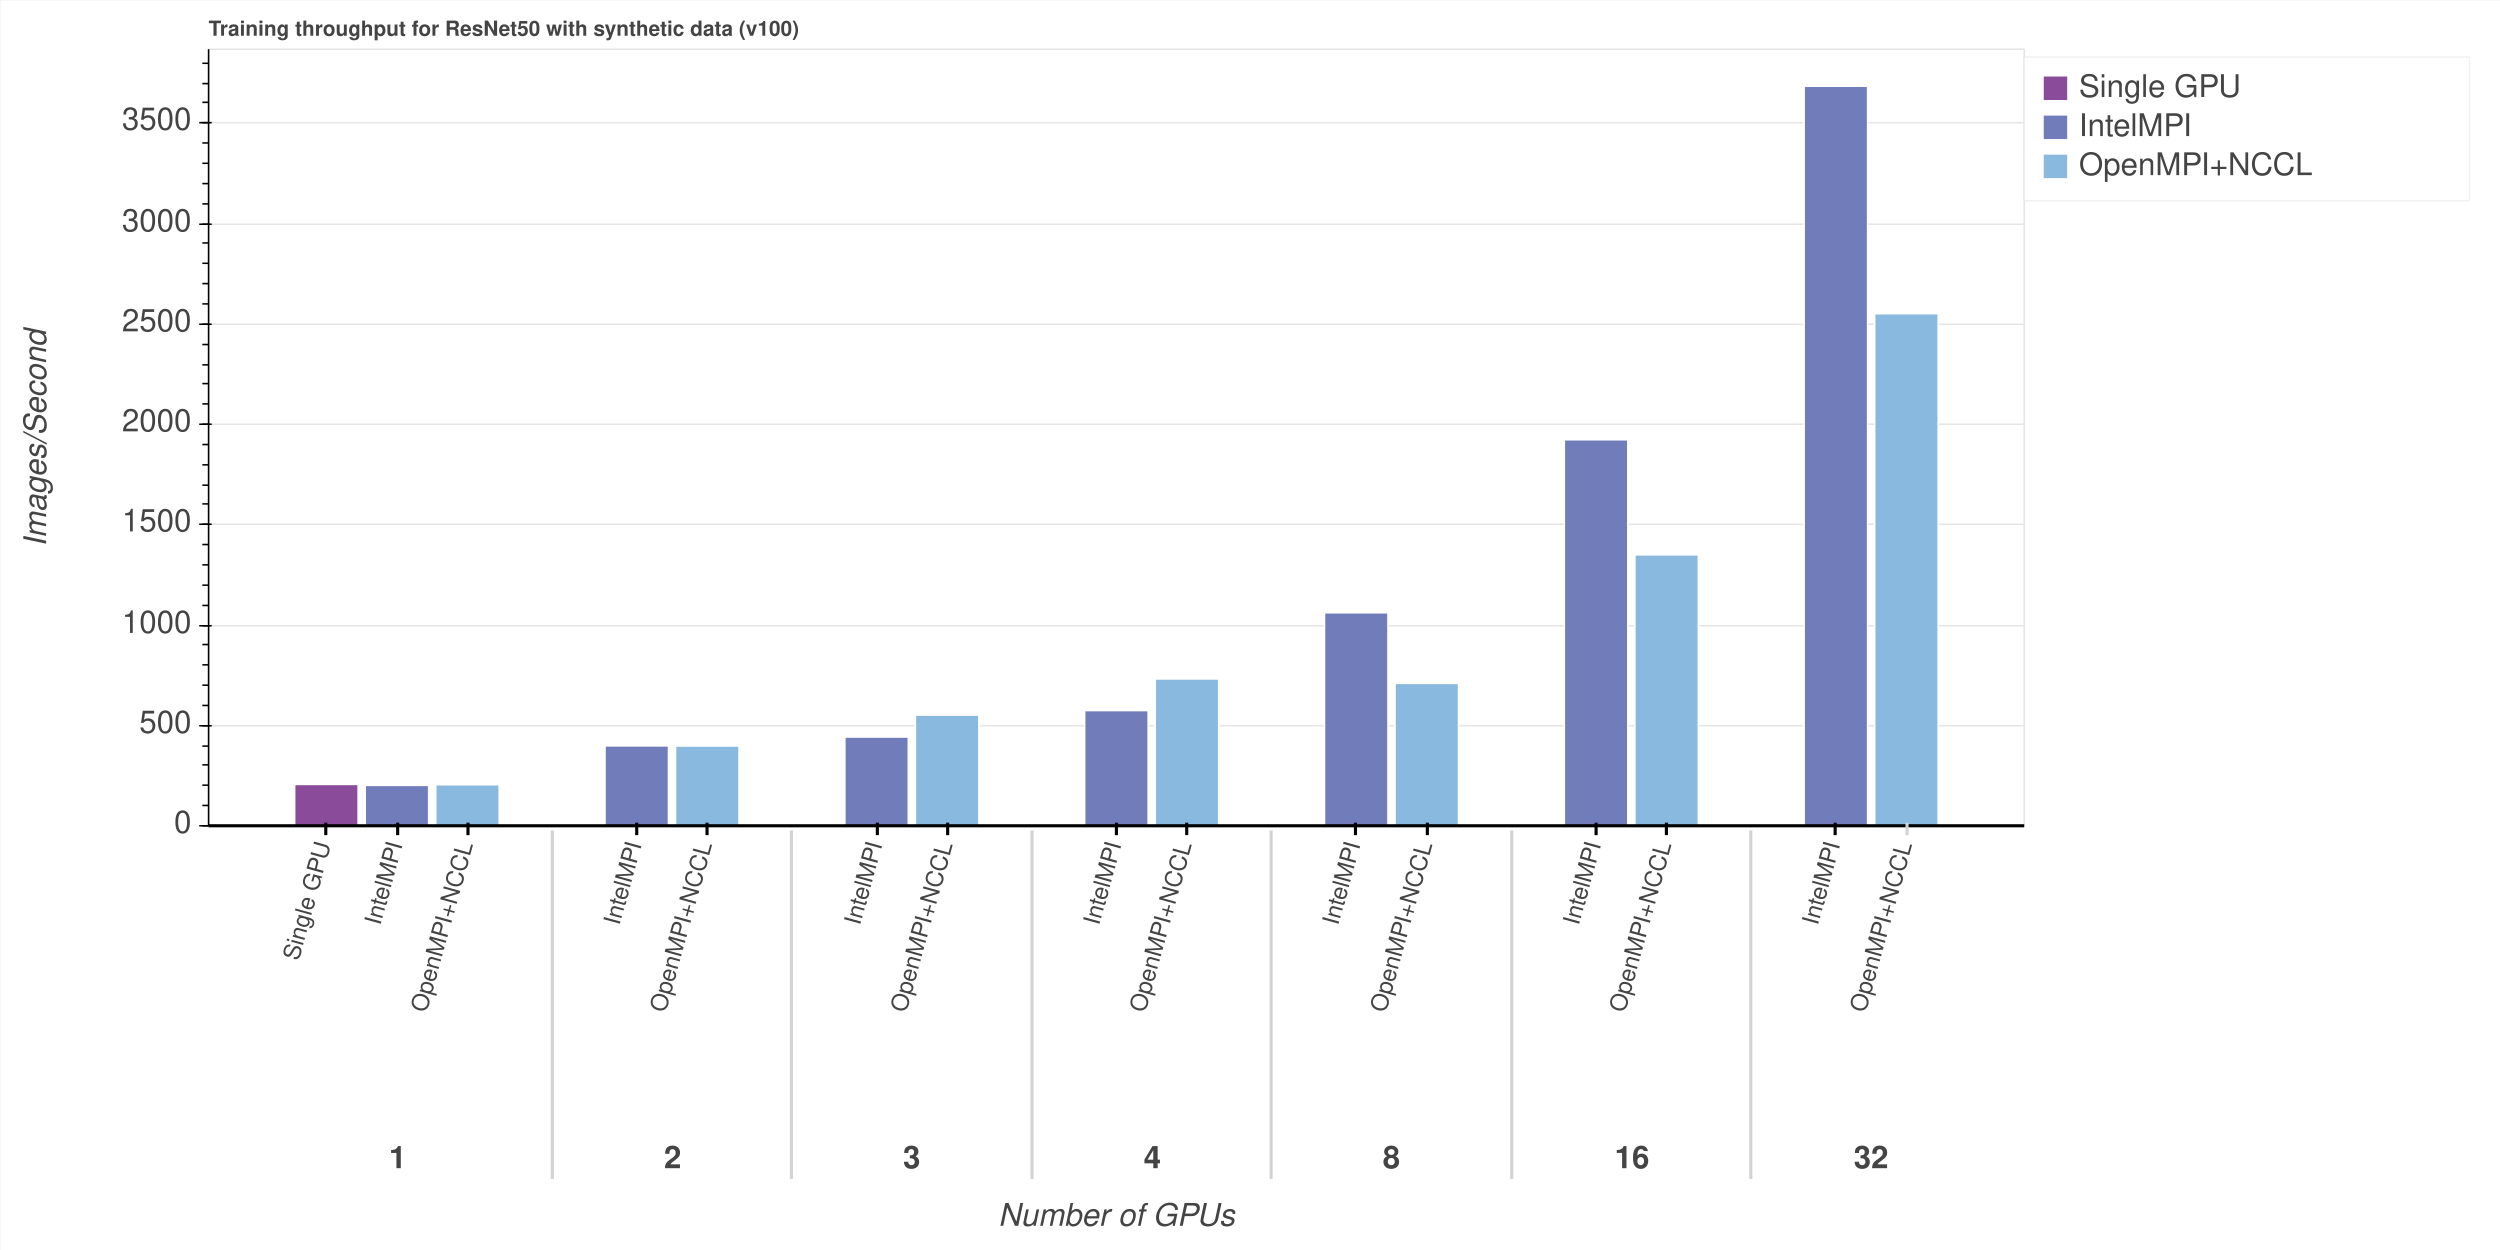
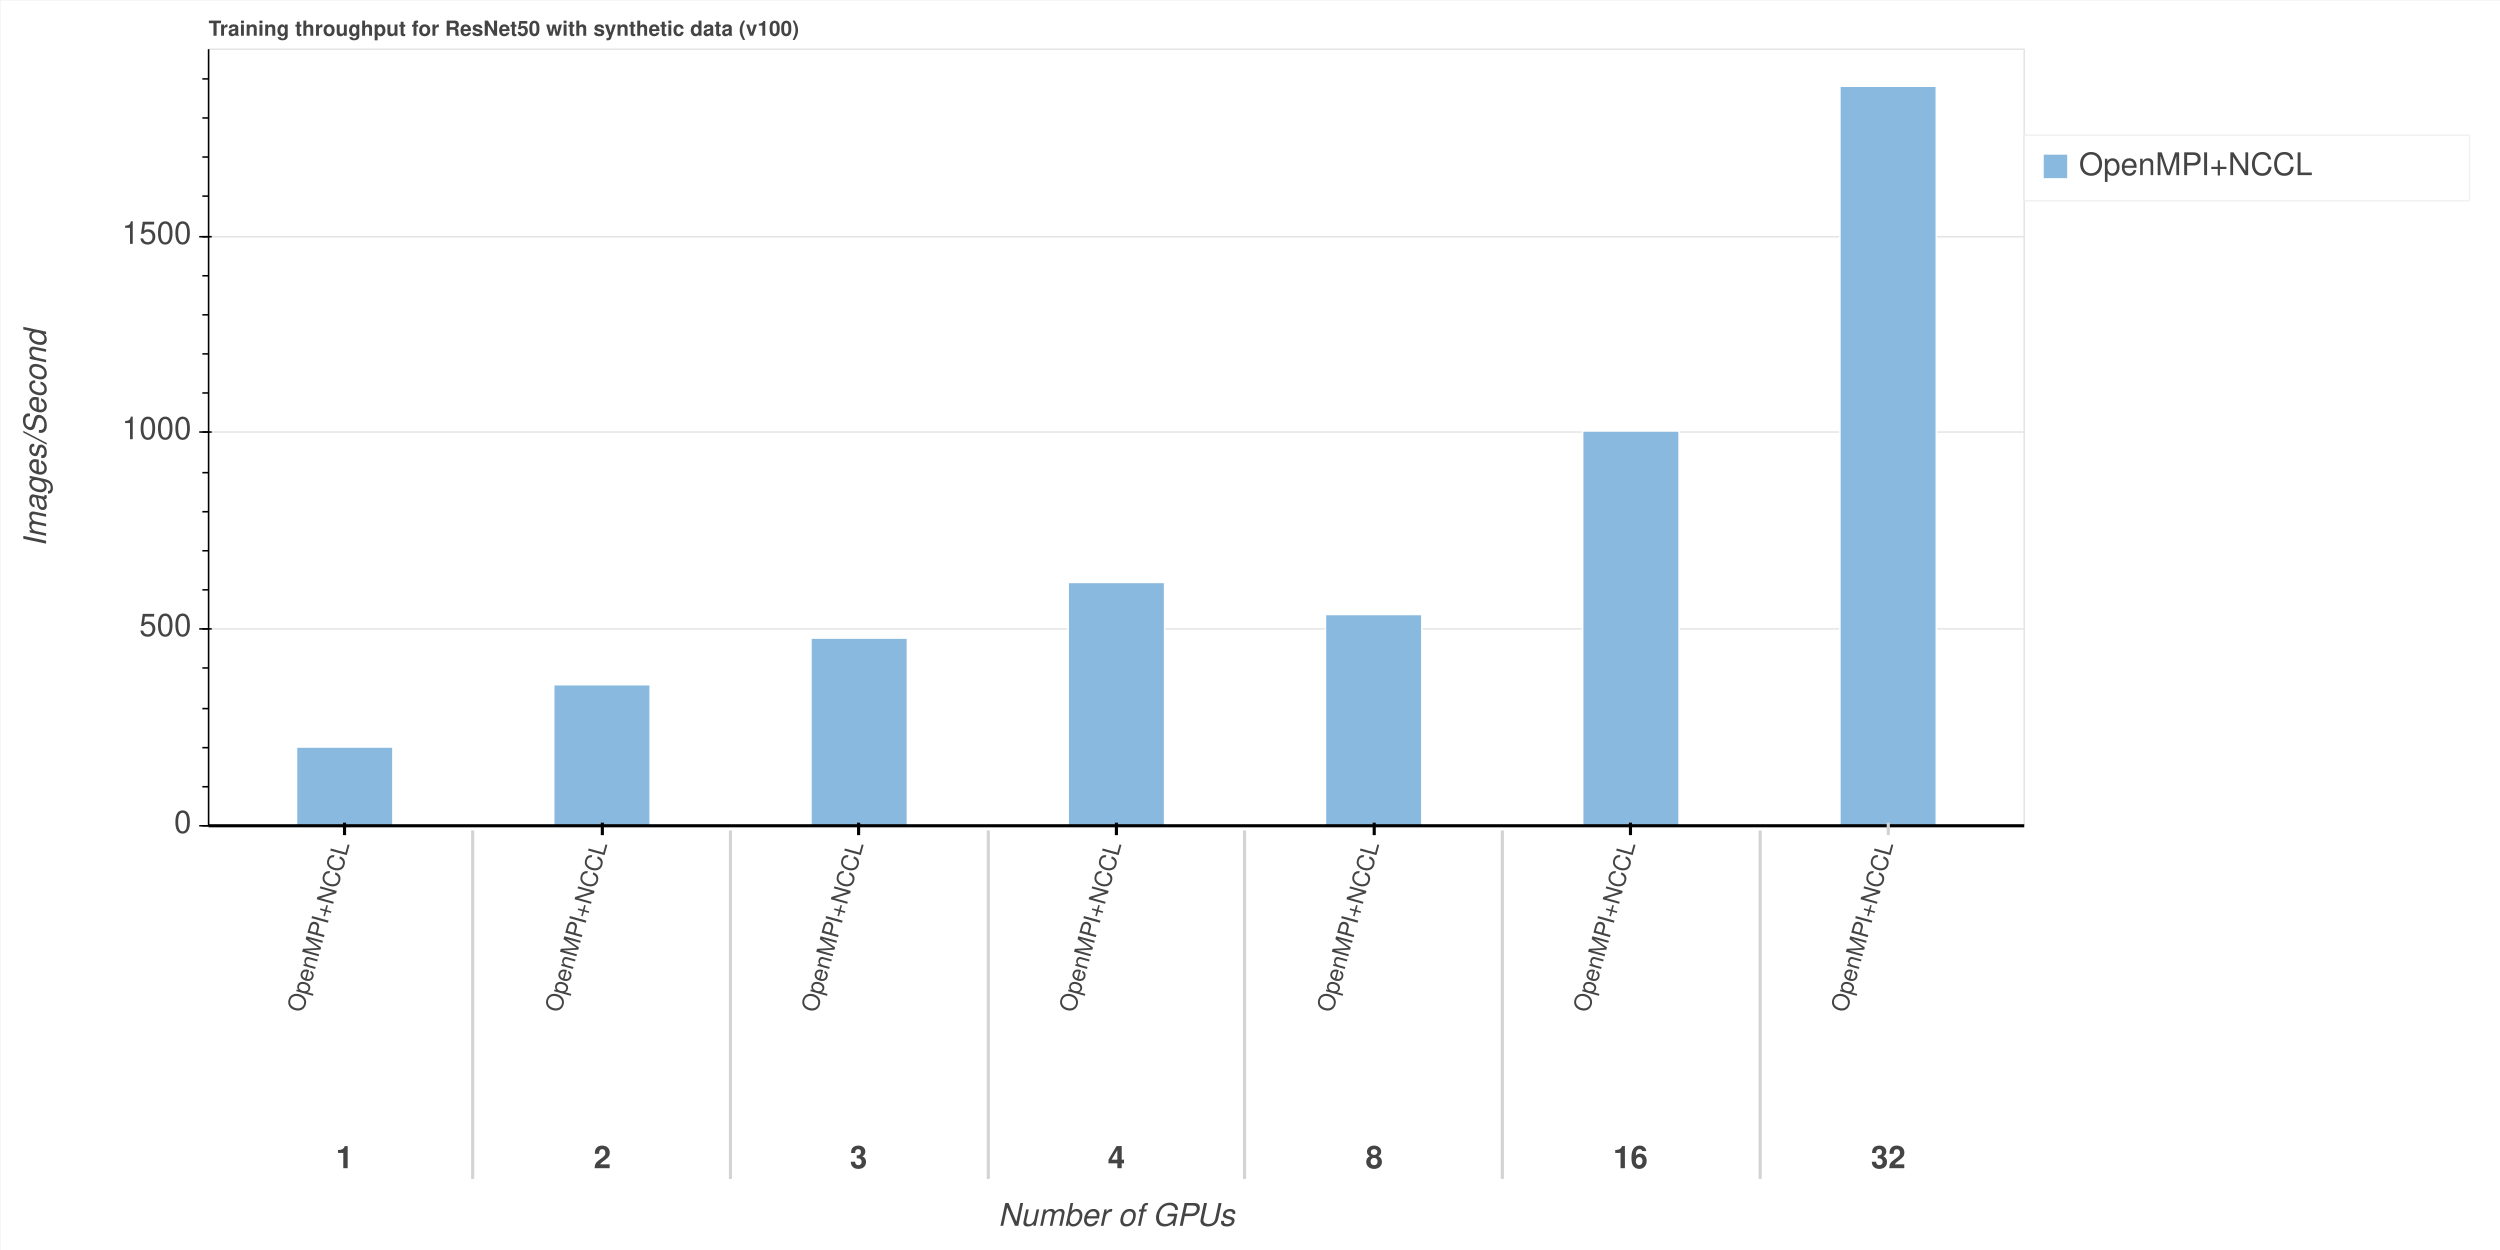
<svg xmlns="http://www.w3.org/2000/svg" version="1.1" width="1600" height="800" style="width: 1600px; height: 800px;">
  <defs>
-     <clipPath id="DVPrdkgIxkNJ">
+     <clipPath id="TcTLCRHhcQWP">
      <path fill="none" stroke="none" d=" M 133 31 L 1295 31 L 1295 528 L 133 528 L 133 31 Z" />
    </clipPath>
-     <clipPath id="ZhANHTxPeAeZ">
+     <clipPath id="pnTSPtSbiLIG">
      <path fill="none" stroke="none" d=" M 133 31 L 1295 31 L 1295 528 L 133 528 L 133 31 Z" />
    </clipPath>
  </defs>
  <g>
    <g />
    <g />
    <g />
    <g transform="scale(1,1) translate(0.5,0.5)">
      <rect fill="#FFFFFF" stroke="none" x="0" y="0" width="1600" height="800" />
      <rect fill="#ffffff" stroke="none" x="0" y="0" width="1600" height="800" />
      <rect fill="#FFFFFF" stroke="none" x="133" y="31" width="1162" height="497" />
      <rect fill="#ffffff" stroke="none" x="133" y="31" width="1162" height="497" />
      <g>
        <rect fill="none" stroke="#e5e5e5" x="133" y="31" width="1162" height="497" stroke-linejoin="bevel" stroke-miterlimit="10" />
      </g>
-       <g clip-path="url(#DVPrdkgIxkNJ)">
+       <g clip-path="url(#TcTLCRHhcQWP)">
        <g>
          <g />
          <g>
-             <path fill="none" stroke="#e5e5e5" paint-order="fill stroke markers" d=" M 133 464 L 1295 464" stroke-linejoin="bevel" stroke-miterlimit="10" />
-             <path fill="none" stroke="#e5e5e5" paint-order="fill stroke markers" d=" M 133 400 L 1295 400" stroke-linejoin="bevel" stroke-miterlimit="10" />
-             <path fill="none" stroke="#e5e5e5" paint-order="fill stroke markers" d=" M 133 335 L 1295 335" stroke-linejoin="bevel" stroke-miterlimit="10" />
-             <path fill="none" stroke="#e5e5e5" paint-order="fill stroke markers" d=" M 133 271 L 1295 271" stroke-linejoin="bevel" stroke-miterlimit="10" />
-             <path fill="none" stroke="#e5e5e5" paint-order="fill stroke markers" d=" M 133 207 L 1295 207" stroke-linejoin="bevel" stroke-miterlimit="10" />
-             <path fill="none" stroke="#e5e5e5" paint-order="fill stroke markers" d=" M 133 143 L 1295 143" stroke-linejoin="bevel" stroke-miterlimit="10" />
-             <path fill="none" stroke="#e5e5e5" paint-order="fill stroke markers" d=" M 133 78 L 1295 78" stroke-linejoin="bevel" stroke-miterlimit="10" />
+             <path fill="none" stroke="#e5e5e5" paint-order="fill stroke markers" d=" M 133 402 L 1295 402" stroke-linejoin="bevel" stroke-miterlimit="10" />
+             <path fill="none" stroke="#e5e5e5" paint-order="fill stroke markers" d=" M 133 276 L 1295 276" stroke-linejoin="bevel" stroke-miterlimit="10" />
+             <path fill="none" stroke="#e5e5e5" paint-order="fill stroke markers" d=" M 133 151 L 1295 151" stroke-linejoin="bevel" stroke-miterlimit="10" />
          </g>
          <g>
            <path fill="none" stroke="none" />
-             <rect fill="#8a4b9a" stroke="none" x="188.075" y="501.541" width="40.629" height="26.459" />
-             <path fill="none" stroke="white" paint-order="fill stroke markers" d=" M 188.075 501.541 L 228.705 501.541 L 228.705 528 L 188.075 528 L 188.075 501.541 Z" stroke-linejoin="bevel" stroke-miterlimit="10" />
-             <rect fill="#717cbb" stroke="none" x="233.219" y="502.105" width="40.629" height="25.895" />
-             <path fill="none" stroke="white" paint-order="fill stroke markers" d=" M 233.219 502.105 L 273.848 502.105 L 273.848 528 L 233.219 528 L 233.219 502.105 Z" stroke-linejoin="bevel" stroke-miterlimit="10" />
-             <rect fill="#89b9df" stroke="none" x="278.363" y="501.722" width="40.629" height="26.278" />
-             <path fill="none" stroke="white" paint-order="fill stroke markers" d=" M 278.363 501.722 L 318.992 501.722 L 318.992 528 L 278.363 528 L 278.363 501.722 Z" stroke-linejoin="bevel" stroke-miterlimit="10" />
-             <rect fill="#717cbb" stroke="none" x="386.708" y="476.887" width="40.629" height="51.113" />
-             <path fill="none" stroke="white" paint-order="fill stroke markers" d=" M 386.708 476.887 L 427.337 476.887 L 427.337 528 L 386.708 528 L 386.708 476.887 Z" stroke-linejoin="bevel" stroke-miterlimit="10" />
-             <rect fill="#89b9df" stroke="none" x="431.852" y="476.959" width="40.629" height="51.041" />
-             <path fill="none" stroke="white" paint-order="fill stroke markers" d=" M 431.852 476.959 L 472.481 476.959 L 472.481 528 L 431.852 528 L 431.852 476.959 Z" stroke-linejoin="bevel" stroke-miterlimit="10" />
-             <rect fill="#717cbb" stroke="none" x="540.197" y="471.211" width="40.629" height="56.789" />
-             <path fill="none" stroke="white" paint-order="fill stroke markers" d=" M 540.197 471.211 L 580.826 471.211 L 580.826 528 L 540.197 528 L 540.197 471.211 Z" stroke-linejoin="bevel" stroke-miterlimit="10" />
-             <rect fill="#89b9df" stroke="none" x="585.34" y="457.155" width="40.629" height="70.845" />
-             <path fill="none" stroke="white" paint-order="fill stroke markers" d=" M 585.34 457.155 L 625.97 457.155 L 625.97 528 L 585.34 528 L 585.34 457.155 Z" stroke-linejoin="bevel" stroke-miterlimit="10" />
-             <rect fill="#717cbb" stroke="none" x="693.685" y="454.272" width="40.629" height="73.728" />
-             <path fill="none" stroke="white" paint-order="fill stroke markers" d=" M 693.685 454.272 L 734.315 454.272 L 734.315 528 L 693.685 528 L 693.685 454.272 Z" stroke-linejoin="bevel" stroke-miterlimit="10" />
-             <rect fill="#89b9df" stroke="none" x="738.829" y="434.011" width="40.629" height="93.989" />
-             <path fill="none" stroke="white" paint-order="fill stroke markers" d=" M 738.829 434.011 L 779.458 434.011 L 779.458 528 L 738.829 528 L 738.829 434.011 Z" stroke-linejoin="bevel" stroke-miterlimit="10" />
-             <rect fill="#717cbb" stroke="none" x="847.174" y="391.642" width="40.629" height="136.358" />
-             <path fill="none" stroke="white" paint-order="fill stroke markers" d=" M 847.174 391.642 L 887.803 391.642 L 887.803 528 L 847.174 528 L 847.174 391.642 Z" stroke-linejoin="bevel" stroke-miterlimit="10" />
-             <rect fill="#89b9df" stroke="none" x="892.318" y="436.852" width="40.629" height="91.148" />
-             <path fill="none" stroke="white" paint-order="fill stroke markers" d=" M 892.318 436.852 L 932.947 436.852 L 932.947 528 L 892.318 528 L 892.318 436.852 Z" stroke-linejoin="bevel" stroke-miterlimit="10" />
-             <rect fill="#717cbb" stroke="none" x="1000.663" y="280.96" width="40.629" height="247.04" />
-             <path fill="none" stroke="white" paint-order="fill stroke markers" d=" M 1000.663 280.96 L 1041.292 280.96 L 1041.292 528 L 1000.663 528 L 1000.663 280.96 Z" stroke-linejoin="bevel" stroke-miterlimit="10" />
-             <rect fill="#89b9df" stroke="none" x="1045.807" y="354.584" width="40.629" height="173.416" />
-             <path fill="none" stroke="white" paint-order="fill stroke markers" d=" M 1045.807 354.584 L 1086.436 354.584 L 1086.436 528 L 1045.807 528 L 1045.807 354.584 Z" stroke-linejoin="bevel" stroke-miterlimit="10" />
-             <rect fill="#717cbb" stroke="none" x="1154.152" y="54.667" width="40.629" height="473.333" />
-             <path fill="none" stroke="white" paint-order="fill stroke markers" d=" M 1154.152 54.667 L 1194.781 54.667 L 1194.781 528 L 1154.152 528 L 1154.152 54.667 Z" stroke-linejoin="bevel" stroke-miterlimit="10" />
-             <rect fill="#89b9df" stroke="none" x="1199.295" y="200.24" width="40.629" height="327.76" />
-             <path fill="none" stroke="white" paint-order="fill stroke markers" d=" M 1199.295 200.24 L 1239.925 200.24 L 1239.925 528 L 1199.295 528 L 1199.295 200.24 Z" stroke-linejoin="bevel" stroke-miterlimit="10" />
+             <rect fill="#89b9df" stroke="none" x="189.248" y="477.597" width="61.736" height="50.403" />
+             <path fill="none" stroke="white" paint-order="fill stroke markers" d=" M 189.248 477.597 L 250.983 477.597 L 250.983 528 L 189.248 528 L 189.248 477.597 Z" stroke-linejoin="bevel" stroke-miterlimit="10" />
+             <rect fill="#89b9df" stroke="none" x="353.876" y="437.712" width="61.736" height="90.288" />
+             <path fill="none" stroke="white" paint-order="fill stroke markers" d=" M 353.876 437.712 L 415.612 437.712 L 415.612 528 L 353.876 528 L 353.876 437.712 Z" stroke-linejoin="bevel" stroke-miterlimit="10" />
+             <rect fill="#89b9df" stroke="none" x="518.504" y="407.867" width="61.736" height="120.133" />
+             <path fill="none" stroke="white" paint-order="fill stroke markers" d=" M 518.504 407.867 L 580.24 407.867 L 580.24 528 L 518.504 528 L 518.504 407.867 Z" stroke-linejoin="bevel" stroke-miterlimit="10" />
+             <rect fill="#89b9df" stroke="none" x="683.132" y="372.235" width="61.736" height="155.765" />
+             <path fill="none" stroke="white" paint-order="fill stroke markers" d=" M 683.132 372.235 L 744.868 372.235 L 744.868 528 L 683.132 528 L 683.132 372.235 Z" stroke-linejoin="bevel" stroke-miterlimit="10" />
+             <rect fill="#89b9df" stroke="none" x="847.76" y="392.769" width="61.736" height="135.231" />
+             <path fill="none" stroke="white" paint-order="fill stroke markers" d=" M 847.76 392.769 L 909.496 392.769 L 909.496 528 L 847.76 528 L 847.76 392.769 Z" stroke-linejoin="bevel" stroke-miterlimit="10" />
+             <rect fill="#89b9df" stroke="none" x="1012.388" y="275.329" width="61.736" height="252.671" />
+             <path fill="none" stroke="white" paint-order="fill stroke markers" d=" M 1012.388 275.329 L 1074.124 275.329 L 1074.124 528 L 1012.388 528 L 1012.388 275.329 Z" stroke-linejoin="bevel" stroke-miterlimit="10" />
+             <rect fill="#89b9df" stroke="none" x="1177.017" y="54.667" width="61.736" height="473.333" />
+             <path fill="none" stroke="white" paint-order="fill stroke markers" d=" M 1177.017 54.667 L 1238.752 54.667 L 1238.752 528 L 1177.017 528 L 1177.017 54.667 Z" stroke-linejoin="bevel" stroke-miterlimit="10" />
          </g>
        </g>
      </g>
-       <g clip-path="url(#ZhANHTxPeAeZ)">
+       <g clip-path="url(#pnTSPtSbiLIG)">
        <g />
      </g>
      <g>
        <g fill="#444444" stroke="lightgrey" stroke-linejoin="bevel" stroke-miterlimit="10" stroke-width="2">
          <path fill="none" stroke="black" paint-order="fill stroke markers" d=" M 133 528 L 1295 528" stroke-linejoin="bevel" stroke-miterlimit="10" />
-           <path fill="none" stroke="black" paint-order="fill stroke markers" d=" M 208 534 L 208 526" stroke-linejoin="bevel" stroke-miterlimit="10" />
-           <path fill="none" stroke="black" paint-order="fill stroke markers" d=" M 254 534 L 254 526" stroke-linejoin="bevel" stroke-miterlimit="10" />
-           <path fill="none" stroke="black" paint-order="fill stroke markers" d=" M 299 534 L 299 526" stroke-linejoin="bevel" stroke-miterlimit="10" />
-           <path fill="none" stroke="black" paint-order="fill stroke markers" d=" M 407 534 L 407 526" stroke-linejoin="bevel" stroke-miterlimit="10" />
-           <path fill="none" stroke="black" paint-order="fill stroke markers" d=" M 452 534 L 452 526" stroke-linejoin="bevel" stroke-miterlimit="10" />
-           <path fill="none" stroke="black" paint-order="fill stroke markers" d=" M 561 534 L 561 526" stroke-linejoin="bevel" stroke-miterlimit="10" />
-           <path fill="none" stroke="black" paint-order="fill stroke markers" d=" M 606 534 L 606 526" stroke-linejoin="bevel" stroke-miterlimit="10" />
+           <path fill="none" stroke="black" paint-order="fill stroke markers" d=" M 220 534 L 220 526" stroke-linejoin="bevel" stroke-miterlimit="10" />
+           <path fill="none" stroke="black" paint-order="fill stroke markers" d=" M 385 534 L 385 526" stroke-linejoin="bevel" stroke-miterlimit="10" />
+           <path fill="none" stroke="black" paint-order="fill stroke markers" d=" M 549 534 L 549 526" stroke-linejoin="bevel" stroke-miterlimit="10" />
          <path fill="none" stroke="black" paint-order="fill stroke markers" d=" M 714 534 L 714 526" stroke-linejoin="bevel" stroke-miterlimit="10" />
-           <path fill="none" stroke="black" paint-order="fill stroke markers" d=" M 759 534 L 759 526" stroke-linejoin="bevel" stroke-miterlimit="10" />
-           <path fill="none" stroke="black" paint-order="fill stroke markers" d=" M 867 534 L 867 526" stroke-linejoin="bevel" stroke-miterlimit="10" />
-           <path fill="none" stroke="black" paint-order="fill stroke markers" d=" M 913 534 L 913 526" stroke-linejoin="bevel" stroke-miterlimit="10" />
-           <path fill="none" stroke="black" paint-order="fill stroke markers" d=" M 1021 534 L 1021 526" stroke-linejoin="bevel" stroke-miterlimit="10" />
-           <path fill="none" stroke="black" paint-order="fill stroke markers" d=" M 1066 534 L 1066 526" stroke-linejoin="bevel" stroke-miterlimit="10" />
-           <path fill="none" stroke="black" paint-order="fill stroke markers" d=" M 1174 534 L 1174 526" stroke-linejoin="bevel" stroke-miterlimit="10" />
-           <path fill="" stroke="" paint-order="fill stroke markers" d=" M 1220 534 L 1220 526" stroke-linejoin="bevel" stroke-miterlimit="10" />
-           <g transform="translate(208,539) rotate(-74.48451,0,0)">
-             <text fill="" stroke="none" font-family="helvetica" font-size="15px" font-style="normal" font-weight="normal" text-decoration="normal" x="0" y="0" text-anchor="end" dominant-baseline="central">Single GPU</text>
-             <g transform="rotate(74.48451,0,0) translate(-208,-539) translate(254,539) rotate(-74.48451,0,0)">
-               <text fill="" stroke="none" font-family="helvetica" font-size="15px" font-style="normal" font-weight="normal" text-decoration="normal" x="0" y="0" text-anchor="end" dominant-baseline="central">IntelMPI</text>
-               <g transform="rotate(74.48451,0,0) translate(-254,-539) translate(299,539) rotate(-74.48451,0,0)">
+           <path fill="none" stroke="black" paint-order="fill stroke markers" d=" M 879 534 L 879 526" stroke-linejoin="bevel" stroke-miterlimit="10" />
+           <path fill="none" stroke="black" paint-order="fill stroke markers" d=" M 1043 534 L 1043 526" stroke-linejoin="bevel" stroke-miterlimit="10" />
+           <path fill="" stroke="" paint-order="fill stroke markers" d=" M 1208 534 L 1208 526" stroke-linejoin="bevel" stroke-miterlimit="10" />
+           <g transform="translate(220,539) rotate(-74.48451,0,0)">
+             <text fill="" stroke="none" font-family="helvetica" font-size="15px" font-style="normal" font-weight="normal" text-decoration="normal" x="0" y="0" text-anchor="end" dominant-baseline="central">OpenMPI+NCCL</text>
+             <g transform="rotate(74.48451,0,0) translate(-220,-539) translate(385,539) rotate(-74.48451,0,0)">
+               <text fill="" stroke="none" font-family="helvetica" font-size="15px" font-style="normal" font-weight="normal" text-decoration="normal" x="0" y="0" text-anchor="end" dominant-baseline="central">OpenMPI+NCCL</text>
+               <g transform="rotate(74.48451,0,0) translate(-385,-539) translate(549,539) rotate(-74.48451,0,0)">
                <text fill="" stroke="none" font-family="helvetica" font-size="15px" font-style="normal" font-weight="normal" text-decoration="normal" x="0" y="0" text-anchor="end" dominant-baseline="central">OpenMPI+NCCL</text>
-                 <g transform="rotate(74.48451,0,0) translate(-299,-539) translate(407,539) rotate(-74.48451,0,0)">
-                   <text fill="" stroke="none" font-family="helvetica" font-size="15px" font-style="normal" font-weight="normal" text-decoration="normal" x="0" y="0" text-anchor="end" dominant-baseline="central">IntelMPI</text>
-                   <g transform="rotate(74.48451,0,0) translate(-407,-539) translate(452,539) rotate(-74.48451,0,0)">
+                 <g transform="rotate(74.48451,0,0) translate(-549,-539) translate(714,539) rotate(-74.48451,0,0)">
+                   <text fill="" stroke="none" font-family="helvetica" font-size="15px" font-style="normal" font-weight="normal" text-decoration="normal" x="0" y="0" text-anchor="end" dominant-baseline="central">OpenMPI+NCCL</text>
+                   <g transform="rotate(74.48451,0,0) translate(-714,-539) translate(879,539) rotate(-74.48451,0,0)">
                    <text fill="" stroke="none" font-family="helvetica" font-size="15px" font-style="normal" font-weight="normal" text-decoration="normal" x="0" y="0" text-anchor="end" dominant-baseline="central">OpenMPI+NCCL</text>
-                     <g transform="rotate(74.48451,0,0) translate(-452,-539) translate(561,539) rotate(-74.48451,0,0)">
-                       <text fill="" stroke="none" font-family="helvetica" font-size="15px" font-style="normal" font-weight="normal" text-decoration="normal" x="0" y="0" text-anchor="end" dominant-baseline="central">IntelMPI</text>
-                       <g transform="rotate(74.48451,0,0) translate(-561,-539) translate(606,539) rotate(-74.48451,0,0)">
+                     <g transform="rotate(74.48451,0,0) translate(-879,-539) translate(1043,539) rotate(-74.48451,0,0)">
+                       <text fill="" stroke="none" font-family="helvetica" font-size="15px" font-style="normal" font-weight="normal" text-decoration="normal" x="0" y="0" text-anchor="end" dominant-baseline="central">OpenMPI+NCCL</text>
+                       <g transform="rotate(74.48451,0,0) translate(-1043,-539) translate(1208,539) rotate(-74.48451,0,0)">
                        <text fill="" stroke="none" font-family="helvetica" font-size="15px" font-style="normal" font-weight="normal" text-decoration="normal" x="0" y="0" text-anchor="end" dominant-baseline="central">OpenMPI+NCCL</text>
-                         <g transform="rotate(74.48451,0,0) translate(-606,-539) translate(714,539) rotate(-74.48451,0,0)">
-                           <text fill="" stroke="none" font-family="helvetica" font-size="15px" font-style="normal" font-weight="normal" text-decoration="normal" x="0" y="0" text-anchor="end" dominant-baseline="central">IntelMPI</text>
-                           <g transform="rotate(74.48451,0,0) translate(-714,-539) translate(759,539) rotate(-74.48451,0,0)">
-                             <text fill="" stroke="none" font-family="helvetica" font-size="15px" font-style="normal" font-weight="normal" text-decoration="normal" x="0" y="0" text-anchor="end" dominant-baseline="central">OpenMPI+NCCL</text>
-                             <g transform="rotate(74.48451,0,0) translate(-759,-539) translate(867,539) rotate(-74.48451,0,0)">
-                               <text fill="" stroke="none" font-family="helvetica" font-size="15px" font-style="normal" font-weight="normal" text-decoration="normal" x="0" y="0" text-anchor="end" dominant-baseline="central">IntelMPI</text>
-                               <g transform="rotate(74.48451,0,0) translate(-867,-539) translate(913,539) rotate(-74.48451,0,0)">
-                                 <text fill="" stroke="none" font-family="helvetica" font-size="15px" font-style="normal" font-weight="normal" text-decoration="normal" x="0" y="0" text-anchor="end" dominant-baseline="central">OpenMPI+NCCL</text>
-                                 <g transform="rotate(74.48451,0,0) translate(-913,-539) translate(1021,539) rotate(-74.48451,0,0)">
-                                   <text fill="" stroke="none" font-family="helvetica" font-size="15px" font-style="normal" font-weight="normal" text-decoration="normal" x="0" y="0" text-anchor="end" dominant-baseline="central">IntelMPI</text>
-                                   <g transform="rotate(74.48451,0,0) translate(-1021,-539) translate(1066,539) rotate(-74.48451,0,0)">
-                                     <text fill="" stroke="none" font-family="helvetica" font-size="15px" font-style="normal" font-weight="normal" text-decoration="normal" x="0" y="0" text-anchor="end" dominant-baseline="central">OpenMPI+NCCL</text>
-                                     <g transform="rotate(74.48451,0,0) translate(-1066,-539) translate(1174,539) rotate(-74.48451,0,0)">
-                                       <text fill="" stroke="none" font-family="helvetica" font-size="15px" font-style="normal" font-weight="normal" text-decoration="normal" x="0" y="0" text-anchor="end" dominant-baseline="central">IntelMPI</text>
-                                       <g transform="rotate(74.48451,0,0) translate(-1174,-539) translate(1220,539) rotate(-74.48451,0,0)">
-                                         <text fill="" stroke="none" font-family="helvetica" font-size="15px" font-style="normal" font-weight="normal" text-decoration="normal" x="0" y="0" text-anchor="end" dominant-baseline="central">OpenMPI+NCCL</text>
-                                         <g transform="rotate(74.48451,0,0) translate(-1220,-539) translate(254,738) rotate(0,0,0)">
-                                           <text fill="" stroke="none" font-family="helvetica" font-size="20px" font-style="normal" font-weight="bold" text-decoration="normal" x="0" y="0" text-anchor="middle" dominant-baseline="hanging">1</text>
-                                           <g transform="rotate(0,0,0) translate(-254,-738) translate(430,738) rotate(0,0,0)">
-                                             <text fill="" stroke="none" font-family="helvetica" font-size="20px" font-style="normal" font-weight="bold" text-decoration="normal" x="0" y="0" text-anchor="middle" dominant-baseline="hanging">2</text>
-                                             <g transform="rotate(0,0,0) translate(-430,-738) translate(583,738) rotate(0,0,0)">
-                                               <text fill="" stroke="none" font-family="helvetica" font-size="20px" font-style="normal" font-weight="bold" text-decoration="normal" x="0" y="0" text-anchor="middle" dominant-baseline="hanging">3</text>
-                                               <g transform="rotate(0,0,0) translate(-583,-738) translate(737,738) rotate(0,0,0)">
-                                                 <text fill="" stroke="none" font-family="helvetica" font-size="20px" font-style="normal" font-weight="bold" text-decoration="normal" x="0" y="0" text-anchor="middle" dominant-baseline="hanging">4</text>
-                                                 <g transform="rotate(0,0,0) translate(-737,-738) translate(890,738) rotate(0,0,0)">
-                                                   <text fill="" stroke="none" font-family="helvetica" font-size="20px" font-style="normal" font-weight="bold" text-decoration="normal" x="0" y="0" text-anchor="middle" dominant-baseline="hanging">8</text>
-                                                   <g transform="rotate(0,0,0) translate(-890,-738) translate(1044,738) rotate(0,0,0)">
-                                                     <text fill="" stroke="none" font-family="helvetica" font-size="20px" font-style="normal" font-weight="bold" text-decoration="normal" x="0" y="0" text-anchor="middle" dominant-baseline="hanging">16</text>
-                                                     <g transform="rotate(0,0,0) translate(-1044,-738) translate(1197,738) rotate(0,0,0)">
-                                                       <text fill="" stroke="none" font-family="helvetica" font-size="20px" font-style="normal" font-weight="bold" text-decoration="normal" x="0" y="0" text-anchor="middle" dominant-baseline="hanging">32</text>
-                                                       <g transform="rotate(0,0,0) translate(-1197,-738) translate(714,771) rotate(0,0,0)">
-                                                         <text fill="" stroke="none" font-family="helvetica" font-size="20px" font-style="italic" font-weight="normal" text-decoration="normal" x="0" y="0" text-anchor="middle" dominant-baseline="hanging">Number of GPUs</text>
-                                                         <g transform="rotate(0,0,0) translate(-714,-771)">
-                                                           <path fill="none" stroke="" paint-order="fill stroke markers" d=" M 353 754 L 353 531" />
-                                                           <path fill="none" stroke="" paint-order="fill stroke markers" d=" M 506 754 L 506 531" />
-                                                           <path fill="none" stroke="" paint-order="fill stroke markers" d=" M 660 754 L 660 531" />
-                                                           <path fill="none" stroke="" paint-order="fill stroke markers" d=" M 813 754 L 813 531" />
-                                                           <path fill="none" stroke="" paint-order="fill stroke markers" d=" M 967 754 L 967 531" />
-                                                           <path fill="none" stroke="" paint-order="fill stroke markers" d=" M 1120 754 L 1120 531" />
-                                                         </g>
-                                                       </g>
-                                                     </g>
-                                                   </g>
-                                                 </g>
-                                               </g>
-                                             </g>
-                                           </g>
+                         <g transform="rotate(74.48451,0,0) translate(-1208,-539) translate(220,738) rotate(0,0,0)">
+                           <text fill="" stroke="none" font-family="helvetica" font-size="20px" font-style="normal" font-weight="bold" text-decoration="normal" x="0" y="0" text-anchor="middle" dominant-baseline="hanging">1</text>
+                           <g transform="rotate(0,0,0) translate(-220,-738) translate(385,738) rotate(0,0,0)">
+                             <text fill="" stroke="none" font-family="helvetica" font-size="20px" font-style="normal" font-weight="bold" text-decoration="normal" x="0" y="0" text-anchor="middle" dominant-baseline="hanging">2</text>
+                             <g transform="rotate(0,0,0) translate(-385,-738) translate(549,738) rotate(0,0,0)">
+                               <text fill="" stroke="none" font-family="helvetica" font-size="20px" font-style="normal" font-weight="bold" text-decoration="normal" x="0" y="0" text-anchor="middle" dominant-baseline="hanging">3</text>
+                               <g transform="rotate(0,0,0) translate(-549,-738) translate(714,738) rotate(0,0,0)">
+                                 <text fill="" stroke="none" font-family="helvetica" font-size="20px" font-style="normal" font-weight="bold" text-decoration="normal" x="0" y="0" text-anchor="middle" dominant-baseline="hanging">4</text>
+                                 <g transform="rotate(0,0,0) translate(-714,-738) translate(879,738) rotate(0,0,0)">
+                                   <text fill="" stroke="none" font-family="helvetica" font-size="20px" font-style="normal" font-weight="bold" text-decoration="normal" x="0" y="0" text-anchor="middle" dominant-baseline="hanging">8</text>
+                                   <g transform="rotate(0,0,0) translate(-879,-738) translate(1043,738) rotate(0,0,0)">
+                                     <text fill="" stroke="none" font-family="helvetica" font-size="20px" font-style="normal" font-weight="bold" text-decoration="normal" x="0" y="0" text-anchor="middle" dominant-baseline="hanging">16</text>
+                                     <g transform="rotate(0,0,0) translate(-1043,-738) translate(1208,738) rotate(0,0,0)">
+                                       <text fill="" stroke="none" font-family="helvetica" font-size="20px" font-style="normal" font-weight="bold" text-decoration="normal" x="0" y="0" text-anchor="middle" dominant-baseline="hanging">32</text>
+                                       <g transform="rotate(0,0,0) translate(-1208,-738) translate(714,771) rotate(0,0,0)">
+                                         <text fill="" stroke="none" font-family="helvetica" font-size="20px" font-style="italic" font-weight="normal" text-decoration="normal" x="0" y="0" text-anchor="middle" dominant-baseline="hanging">Number of GPUs</text>
+                                         <g transform="rotate(0,0,0) translate(-714,-771)">
+                                           <path fill="none" stroke="" paint-order="fill stroke markers" d=" M 302 754 L 302 531" />
+                                           <path fill="none" stroke="" paint-order="fill stroke markers" d=" M 467 754 L 467 531" />
+                                           <path fill="none" stroke="" paint-order="fill stroke markers" d=" M 632 754 L 632 531" />
+                                           <path fill="none" stroke="" paint-order="fill stroke markers" d=" M 796 754 L 796 531" />
+                                           <path fill="none" stroke="" paint-order="fill stroke markers" d=" M 961 754 L 961 531" />
+                                           <path fill="none" stroke="" paint-order="fill stroke markers" d=" M 1126 754 L 1126 531" />
                                        </g>
                                      </g>
                                    </g>
                                  </g>
                                </g>
                              </g>
                            </g>
                          </g>
                        </g>
                      </g>
                    </g>
                  </g>
                </g>
              </g>
            </g>
          </g>
        </g>
        <g fill="#444444">
          <path fill="none" stroke="black" paint-order="fill stroke markers" d=" M 133 528 L 133 31" stroke-linejoin="bevel" stroke-miterlimit="10" />
          <path fill="none" stroke="black" paint-order="fill stroke markers" d=" M 127 528 L 135 528" stroke-linejoin="bevel" stroke-miterlimit="10" />
-           <path fill="none" stroke="black" paint-order="fill stroke markers" d=" M 127 464 L 135 464" stroke-linejoin="bevel" stroke-miterlimit="10" />
-           <path fill="none" stroke="black" paint-order="fill stroke markers" d=" M 127 400 L 135 400" stroke-linejoin="bevel" stroke-miterlimit="10" />
-           <path fill="none" stroke="black" paint-order="fill stroke markers" d=" M 127 335 L 135 335" stroke-linejoin="bevel" stroke-miterlimit="10" />
-           <path fill="none" stroke="black" paint-order="fill stroke markers" d=" M 127 271 L 135 271" stroke-linejoin="bevel" stroke-miterlimit="10" />
-           <path fill="none" stroke="black" paint-order="fill stroke markers" d=" M 127 207 L 135 207" stroke-linejoin="bevel" stroke-miterlimit="10" />
-           <path fill="none" stroke="black" paint-order="fill stroke markers" d=" M 127 143 L 135 143" stroke-linejoin="bevel" stroke-miterlimit="10" />
-           <path fill="none" stroke="black" paint-order="fill stroke markers" d=" M 127 78 L 135 78" stroke-linejoin="bevel" stroke-miterlimit="10" />
+           <path fill="none" stroke="black" paint-order="fill stroke markers" d=" M 127 402 L 135 402" stroke-linejoin="bevel" stroke-miterlimit="10" />
+           <path fill="none" stroke="black" paint-order="fill stroke markers" d=" M 127 276 L 135 276" stroke-linejoin="bevel" stroke-miterlimit="10" />
+           <path fill="none" stroke="black" paint-order="fill stroke markers" d=" M 127 151 L 135 151" stroke-linejoin="bevel" stroke-miterlimit="10" />
          <path fill="none" stroke="black" paint-order="fill stroke markers" d=" M 129 528 L 133 528" stroke-linejoin="bevel" stroke-miterlimit="10" />
-           <path fill="none" stroke="black" paint-order="fill stroke markers" d=" M 129 515 L 133 515" stroke-linejoin="bevel" stroke-miterlimit="10" />
-           <path fill="none" stroke="black" paint-order="fill stroke markers" d=" M 129 502 L 133 502" stroke-linejoin="bevel" stroke-miterlimit="10" />
-           <path fill="none" stroke="black" paint-order="fill stroke markers" d=" M 129 489 L 133 489" stroke-linejoin="bevel" stroke-miterlimit="10" />
-           <path fill="none" stroke="black" paint-order="fill stroke markers" d=" M 129 477 L 133 477" stroke-linejoin="bevel" stroke-miterlimit="10" />
-           <path fill="none" stroke="black" paint-order="fill stroke markers" d=" M 129 464 L 133 464" stroke-linejoin="bevel" stroke-miterlimit="10" />
-           <path fill="none" stroke="black" paint-order="fill stroke markers" d=" M 129 451 L 133 451" stroke-linejoin="bevel" stroke-miterlimit="10" />
-           <path fill="none" stroke="black" paint-order="fill stroke markers" d=" M 129 438 L 133 438" stroke-linejoin="bevel" stroke-miterlimit="10" />
-           <path fill="none" stroke="black" paint-order="fill stroke markers" d=" M 129 425 L 133 425" stroke-linejoin="bevel" stroke-miterlimit="10" />
-           <path fill="none" stroke="black" paint-order="fill stroke markers" d=" M 129 412 L 133 412" stroke-linejoin="bevel" stroke-miterlimit="10" />
-           <path fill="none" stroke="black" paint-order="fill stroke markers" d=" M 129 400 L 133 400" stroke-linejoin="bevel" stroke-miterlimit="10" />
-           <path fill="none" stroke="black" paint-order="fill stroke markers" d=" M 129 387 L 133 387" stroke-linejoin="bevel" stroke-miterlimit="10" />
-           <path fill="none" stroke="black" paint-order="fill stroke markers" d=" M 129 374 L 133 374" stroke-linejoin="bevel" stroke-miterlimit="10" />
-           <path fill="none" stroke="black" paint-order="fill stroke markers" d=" M 129 361 L 133 361" stroke-linejoin="bevel" stroke-miterlimit="10" />
-           <path fill="none" stroke="black" paint-order="fill stroke markers" d=" M 129 348 L 133 348" stroke-linejoin="bevel" stroke-miterlimit="10" />
-           <path fill="none" stroke="black" paint-order="fill stroke markers" d=" M 129 335 L 133 335" stroke-linejoin="bevel" stroke-miterlimit="10" />
-           <path fill="none" stroke="black" paint-order="fill stroke markers" d=" M 129 322 L 133 322" stroke-linejoin="bevel" stroke-miterlimit="10" />
-           <path fill="none" stroke="black" paint-order="fill stroke markers" d=" M 129 310 L 133 310" stroke-linejoin="bevel" stroke-miterlimit="10" />
-           <path fill="none" stroke="black" paint-order="fill stroke markers" d=" M 129 297 L 133 297" stroke-linejoin="bevel" stroke-miterlimit="10" />
-           <path fill="none" stroke="black" paint-order="fill stroke markers" d=" M 129 284 L 133 284" stroke-linejoin="bevel" stroke-miterlimit="10" />
-           <path fill="none" stroke="black" paint-order="fill stroke markers" d=" M 129 271 L 133 271" stroke-linejoin="bevel" stroke-miterlimit="10" />
-           <path fill="none" stroke="black" paint-order="fill stroke markers" d=" M 129 258 L 133 258" stroke-linejoin="bevel" stroke-miterlimit="10" />
-           <path fill="none" stroke="black" paint-order="fill stroke markers" d=" M 129 245 L 133 245" stroke-linejoin="bevel" stroke-miterlimit="10" />
-           <path fill="none" stroke="black" paint-order="fill stroke markers" d=" M 129 233 L 133 233" stroke-linejoin="bevel" stroke-miterlimit="10" />
-           <path fill="none" stroke="black" paint-order="fill stroke markers" d=" M 129 220 L 133 220" stroke-linejoin="bevel" stroke-miterlimit="10" />
-           <path fill="none" stroke="black" paint-order="fill stroke markers" d=" M 129 207 L 133 207" stroke-linejoin="bevel" stroke-miterlimit="10" />
-           <path fill="none" stroke="black" paint-order="fill stroke markers" d=" M 129 194 L 133 194" stroke-linejoin="bevel" stroke-miterlimit="10" />
-           <path fill="none" stroke="black" paint-order="fill stroke markers" d=" M 129 181 L 133 181" stroke-linejoin="bevel" stroke-miterlimit="10" />
-           <path fill="none" stroke="black" paint-order="fill stroke markers" d=" M 129 168 L 133 168" stroke-linejoin="bevel" stroke-miterlimit="10" />
-           <path fill="none" stroke="black" paint-order="fill stroke markers" d=" M 129 155 L 133 155" stroke-linejoin="bevel" stroke-miterlimit="10" />
-           <path fill="none" stroke="black" paint-order="fill stroke markers" d=" M 129 143 L 133 143" stroke-linejoin="bevel" stroke-miterlimit="10" />
-           <path fill="none" stroke="black" paint-order="fill stroke markers" d=" M 129 130 L 133 130" stroke-linejoin="bevel" stroke-miterlimit="10" />
-           <path fill="none" stroke="black" paint-order="fill stroke markers" d=" M 129 117 L 133 117" stroke-linejoin="bevel" stroke-miterlimit="10" />
-           <path fill="none" stroke="black" paint-order="fill stroke markers" d=" M 129 104 L 133 104" stroke-linejoin="bevel" stroke-miterlimit="10" />
-           <path fill="none" stroke="black" paint-order="fill stroke markers" d=" M 129 91 L 133 91" stroke-linejoin="bevel" stroke-miterlimit="10" />
-           <path fill="none" stroke="black" paint-order="fill stroke markers" d=" M 129 78 L 133 78" stroke-linejoin="bevel" stroke-miterlimit="10" />
-           <path fill="none" stroke="black" paint-order="fill stroke markers" d=" M 129 65 L 133 65" stroke-linejoin="bevel" stroke-miterlimit="10" />
-           <path fill="none" stroke="black" paint-order="fill stroke markers" d=" M 129 53 L 133 53" stroke-linejoin="bevel" stroke-miterlimit="10" />
-           <path fill="" stroke="black" paint-order="fill stroke markers" d=" M 129 40 L 133 40" stroke-linejoin="bevel" stroke-miterlimit="10" />
+           <path fill="none" stroke="black" paint-order="fill stroke markers" d=" M 129 503 L 133 503" stroke-linejoin="bevel" stroke-miterlimit="10" />
+           <path fill="none" stroke="black" paint-order="fill stroke markers" d=" M 129 478 L 133 478" stroke-linejoin="bevel" stroke-miterlimit="10" />
+           <path fill="none" stroke="black" paint-order="fill stroke markers" d=" M 129 453 L 133 453" stroke-linejoin="bevel" stroke-miterlimit="10" />
+           <path fill="none" stroke="black" paint-order="fill stroke markers" d=" M 129 427 L 133 427" stroke-linejoin="bevel" stroke-miterlimit="10" />
+           <path fill="none" stroke="black" paint-order="fill stroke markers" d=" M 129 402 L 133 402" stroke-linejoin="bevel" stroke-miterlimit="10" />
+           <path fill="none" stroke="black" paint-order="fill stroke markers" d=" M 129 377 L 133 377" stroke-linejoin="bevel" stroke-miterlimit="10" />
+           <path fill="none" stroke="black" paint-order="fill stroke markers" d=" M 129 352 L 133 352" stroke-linejoin="bevel" stroke-miterlimit="10" />
+           <path fill="none" stroke="black" paint-order="fill stroke markers" d=" M 129 327 L 133 327" stroke-linejoin="bevel" stroke-miterlimit="10" />
+           <path fill="none" stroke="black" paint-order="fill stroke markers" d=" M 129 302 L 133 302" stroke-linejoin="bevel" stroke-miterlimit="10" />
+           <path fill="none" stroke="black" paint-order="fill stroke markers" d=" M 129 276 L 133 276" stroke-linejoin="bevel" stroke-miterlimit="10" />
+           <path fill="none" stroke="black" paint-order="fill stroke markers" d=" M 129 251 L 133 251" stroke-linejoin="bevel" stroke-miterlimit="10" />
+           <path fill="none" stroke="black" paint-order="fill stroke markers" d=" M 129 226 L 133 226" stroke-linejoin="bevel" stroke-miterlimit="10" />
+           <path fill="none" stroke="black" paint-order="fill stroke markers" d=" M 129 201 L 133 201" stroke-linejoin="bevel" stroke-miterlimit="10" />
+           <path fill="none" stroke="black" paint-order="fill stroke markers" d=" M 129 176 L 133 176" stroke-linejoin="bevel" stroke-miterlimit="10" />
+           <path fill="none" stroke="black" paint-order="fill stroke markers" d=" M 129 151 L 133 151" stroke-linejoin="bevel" stroke-miterlimit="10" />
+           <path fill="none" stroke="black" paint-order="fill stroke markers" d=" M 129 125 L 133 125" stroke-linejoin="bevel" stroke-miterlimit="10" />
+           <path fill="none" stroke="black" paint-order="fill stroke markers" d=" M 129 100 L 133 100" stroke-linejoin="bevel" stroke-miterlimit="10" />
+           <path fill="none" stroke="black" paint-order="fill stroke markers" d=" M 129 75 L 133 75" stroke-linejoin="bevel" stroke-miterlimit="10" />
+           <path fill="" stroke="black" paint-order="fill stroke markers" d=" M 129 50 L 133 50" stroke-linejoin="bevel" stroke-miterlimit="10" />
          <g transform="translate(122,528) rotate(0,0,0)">
            <text fill="" stroke="none" font-family="helvetica" font-size="20px" font-style="normal" font-weight="normal" text-decoration="normal" x="0" y="0" text-anchor="end" dominant-baseline="central">0</text>
-             <g transform="rotate(0,0,0) translate(-122,-528) translate(122,464) rotate(0,0,0)">
+             <g transform="rotate(0,0,0) translate(-122,-528) translate(122,402) rotate(0,0,0)">
              <text fill="" stroke="none" font-family="helvetica" font-size="20px" font-style="normal" font-weight="normal" text-decoration="normal" x="0" y="0" text-anchor="end" dominant-baseline="central">500</text>
-               <g transform="rotate(0,0,0) translate(-122,-464) translate(122,400) rotate(0,0,0)">
+               <g transform="rotate(0,0,0) translate(-122,-402) translate(122,276) rotate(0,0,0)">
                <text fill="" stroke="none" font-family="helvetica" font-size="20px" font-style="normal" font-weight="normal" text-decoration="normal" x="0" y="0" text-anchor="end" dominant-baseline="central">1000</text>
-                 <g transform="rotate(0,0,0) translate(-122,-400) translate(122,335) rotate(0,0,0)">
+                 <g transform="rotate(0,0,0) translate(-122,-276) translate(122,151) rotate(0,0,0)">
                  <text fill="" stroke="none" font-family="helvetica" font-size="20px" font-style="normal" font-weight="normal" text-decoration="normal" x="0" y="0" text-anchor="end" dominant-baseline="central">1500</text>
-                   <g transform="rotate(0,0,0) translate(-122,-335) translate(122,271) rotate(0,0,0)">
-                     <text fill="" stroke="none" font-family="helvetica" font-size="20px" font-style="normal" font-weight="normal" text-decoration="normal" x="0" y="0" text-anchor="end" dominant-baseline="central">2000</text>
-                     <g transform="rotate(0,0,0) translate(-122,-271) translate(122,207) rotate(0,0,0)">
-                       <text fill="" stroke="none" font-family="helvetica" font-size="20px" font-style="normal" font-weight="normal" text-decoration="normal" x="0" y="0" text-anchor="end" dominant-baseline="central">2500</text>
-                       <g transform="rotate(0,0,0) translate(-122,-207) translate(122,143) rotate(0,0,0)">
-                         <text fill="" stroke="none" font-family="helvetica" font-size="20px" font-style="normal" font-weight="normal" text-decoration="normal" x="0" y="0" text-anchor="end" dominant-baseline="central">3000</text>
-                         <g transform="rotate(0,0,0) translate(-122,-143) translate(122,78) rotate(0,0,0)">
-                           <text fill="" stroke="none" font-family="helvetica" font-size="20px" font-style="normal" font-weight="normal" text-decoration="normal" x="0" y="0" text-anchor="end" dominant-baseline="central">3500</text>
-                           <g transform="rotate(0,0,0) translate(-122,-78) translate(29,280) rotate(-90,0,0)">
-                             <text fill="" stroke="none" font-family="helvetica" font-size="20px" font-style="italic" font-weight="normal" text-decoration="normal" x="0" y="0" text-anchor="middle" dominant-baseline="alphabetic">Images/Second</text>
-                             <g transform="rotate(90,0,0) translate(-29,-280)" />
-                           </g>
-                         </g>
-                       </g>
-                     </g>
+                   <g transform="rotate(0,0,0) translate(-122,-151) translate(29,280) rotate(-90,0,0)">
+                     <text fill="" stroke="none" font-family="helvetica" font-size="20px" font-style="italic" font-weight="normal" text-decoration="normal" x="0" y="0" text-anchor="middle" dominant-baseline="alphabetic">Images/Second</text>
+                     <g transform="rotate(90,0,0) translate(-29,-280)" />
                  </g>
                </g>
              </g>
            </g>
          </g>
        </g>
        <g />
        <g>
-           <path fill="#ffffff" stroke="#e5e5e5" paint-order="fill stroke markers" d=" M 1295 36 L 1580 36 L 1580 128 L 1295 128 L 1295 36 Z" fill-opacity="0.95" stroke-linejoin="bevel" stroke-miterlimit="10" stroke-opacity="0.5" />
-           <text fill="#444444" stroke="none" font-family="helvetica" font-size="20px" font-style="normal" font-weight="normal" text-decoration="normal" x="1330" y="57" text-anchor="start" dominant-baseline="central">Single GPU</text>
-           <rect fill="#8a4b9a" stroke="none" x="1307" y="48" width="16" height="16" />
-           <path fill="none" stroke="white" paint-order="fill stroke markers" d=" M 1307 48 L 1323 48 L 1323 64 L 1307 64 L 1307 48 Z" stroke-linejoin="bevel" stroke-miterlimit="10" />
-           <text fill="#444444" stroke="none" font-family="helvetica" font-size="20px" font-style="normal" font-weight="normal" text-decoration="normal" x="1330" y="82" text-anchor="start" dominant-baseline="central">IntelMPI</text>
-           <rect fill="#717cbb" stroke="none" x="1307" y="73" width="16" height="16" />
-           <path fill="none" stroke="white" paint-order="fill stroke markers" d=" M 1307 73 L 1323 73 L 1323 89 L 1307 89 L 1307 73 Z" stroke-linejoin="bevel" stroke-miterlimit="10" />
+           <path fill="#ffffff" stroke="#e5e5e5" paint-order="fill stroke markers" d=" M 1295 86 L 1580 86 L 1580 128 L 1295 128 L 1295 86 Z" fill-opacity="0.95" stroke-linejoin="bevel" stroke-miterlimit="10" stroke-opacity="0.5" />
          <text fill="#444444" stroke="none" font-family="helvetica" font-size="20px" font-style="normal" font-weight="normal" text-decoration="normal" x="1330" y="107" text-anchor="start" dominant-baseline="central">OpenMPI+NCCL</text>
          <rect fill="#89b9df" stroke="none" x="1307" y="98" width="16" height="16" />
          <path fill="none" stroke="white" paint-order="fill stroke markers" d=" M 1307 98 L 1323 98 L 1323 114 L 1307 114 L 1307 98 Z" stroke-linejoin="bevel" stroke-miterlimit="10" />
        </g>
        <g fill="#444444">
          <path fill="" stroke="none" d="" />
          <g transform="translate(133,26)">
            <path fill="none" stroke="none" />
            <text fill="" stroke="none" font-family="helvetica" font-size="10pt" font-style="normal" font-weight="bold" text-decoration="normal" x="0" y="0" text-anchor="start" dominant-baseline="text-after-edge">Training throughput for ResNet50 with synthetic data (v100)</text>
          </g>
        </g>
      </g>
    </g>
  </g>
</svg>
